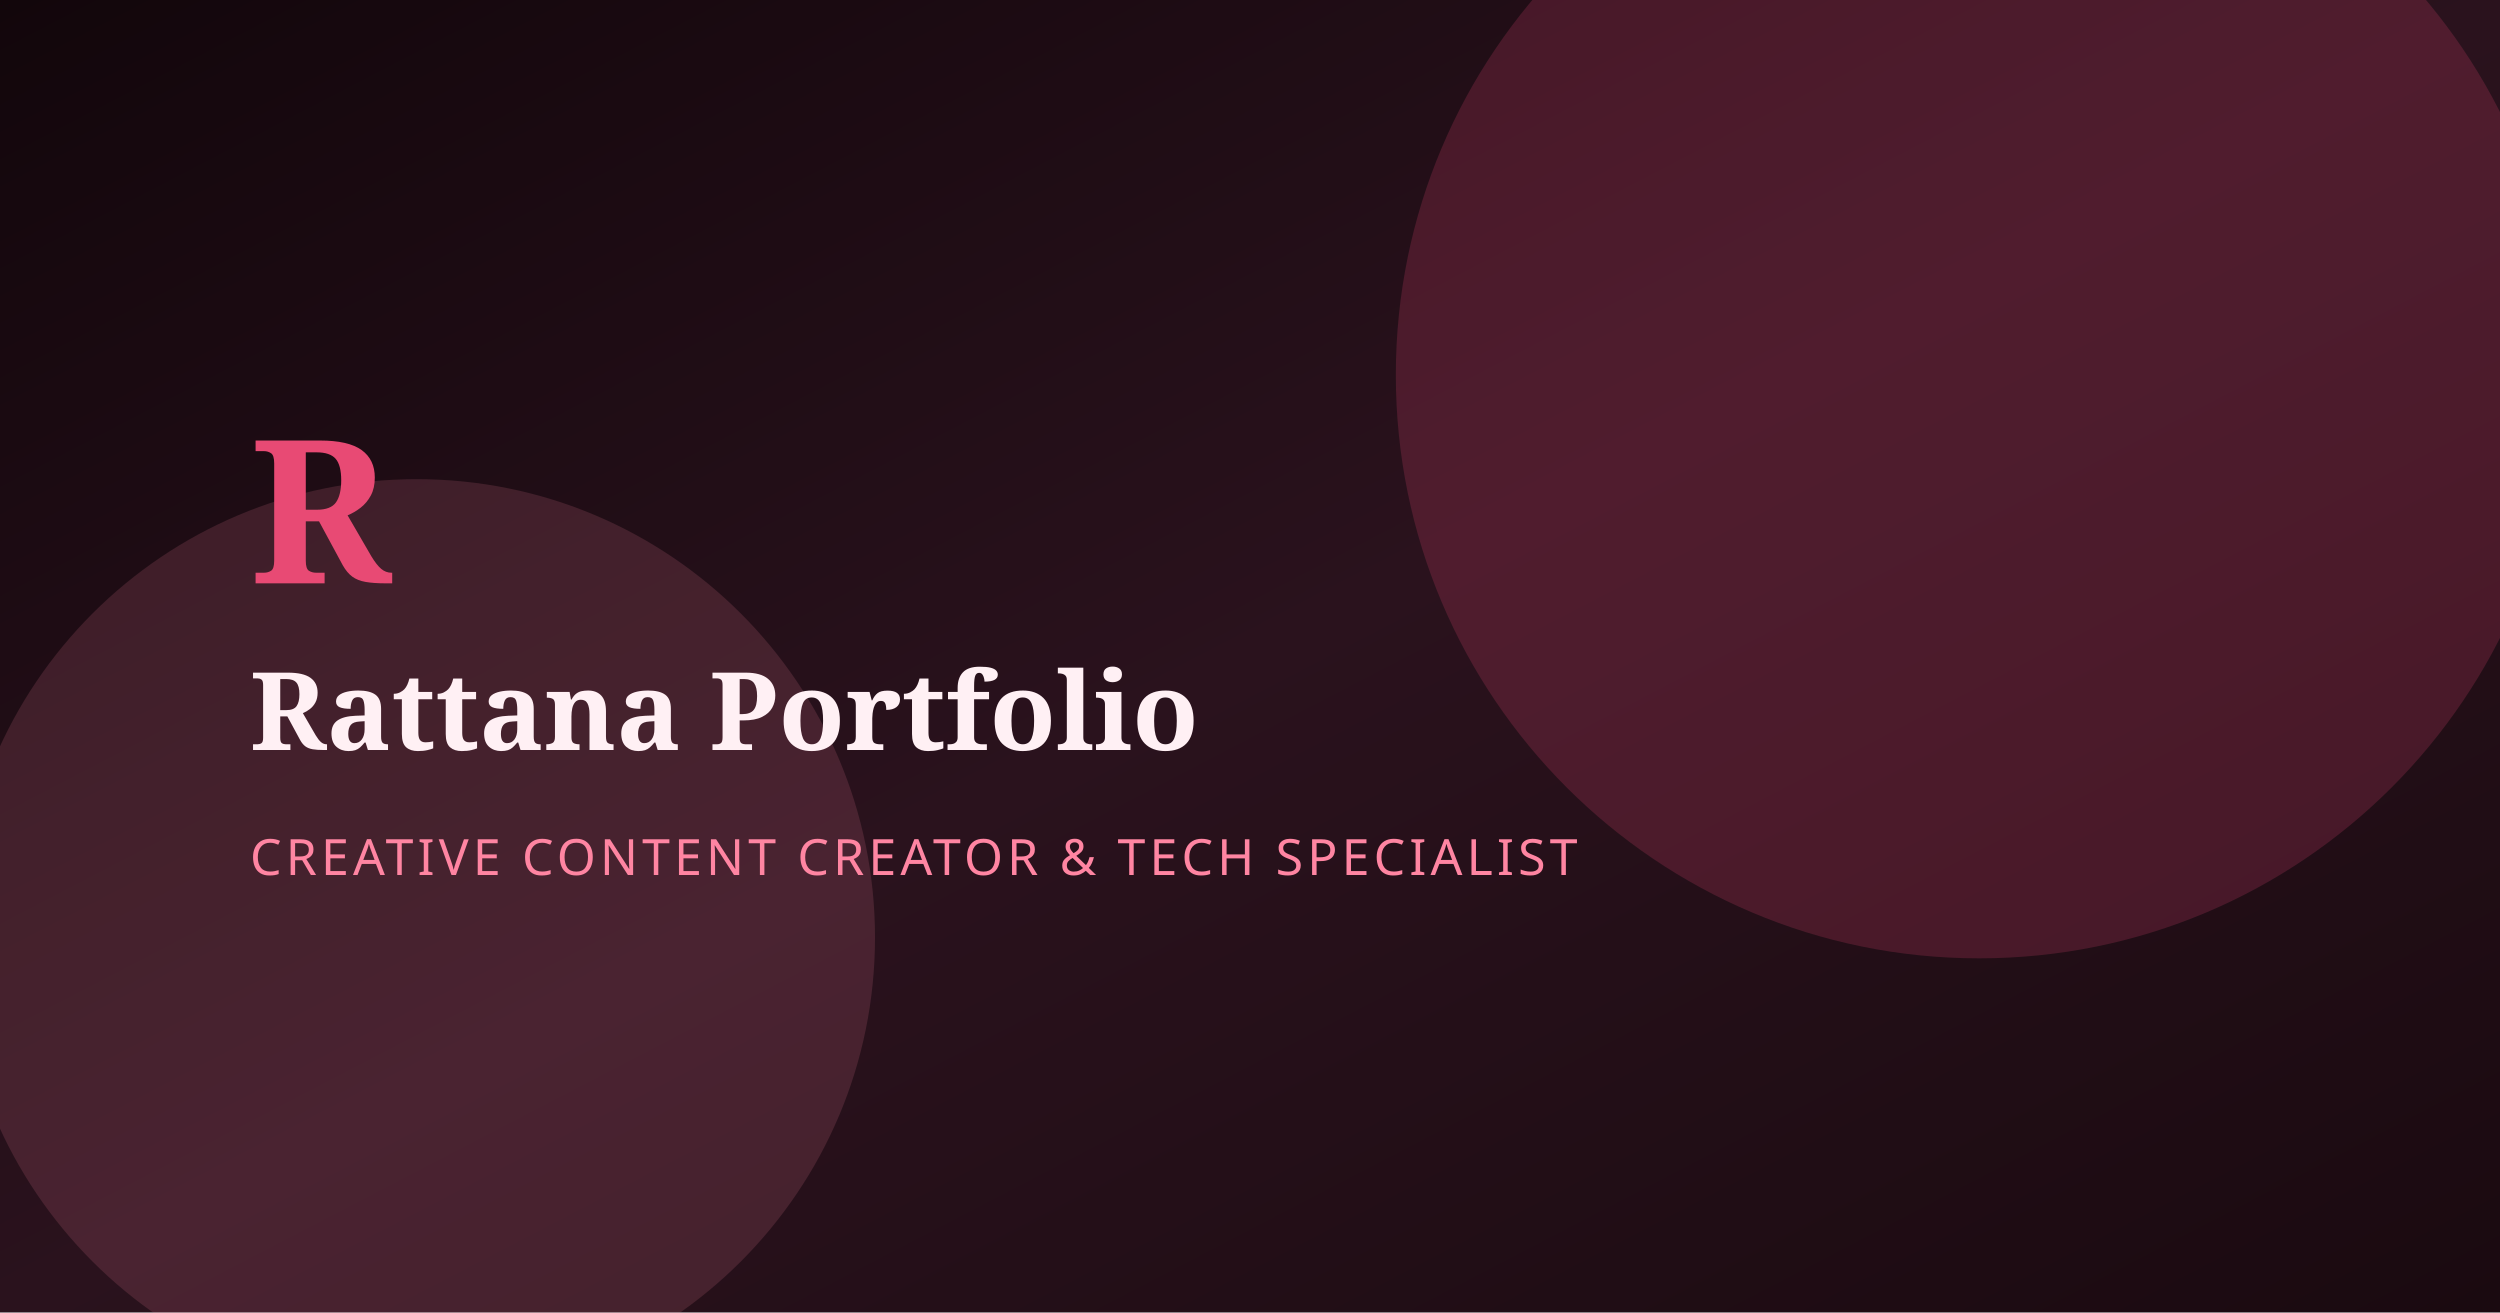
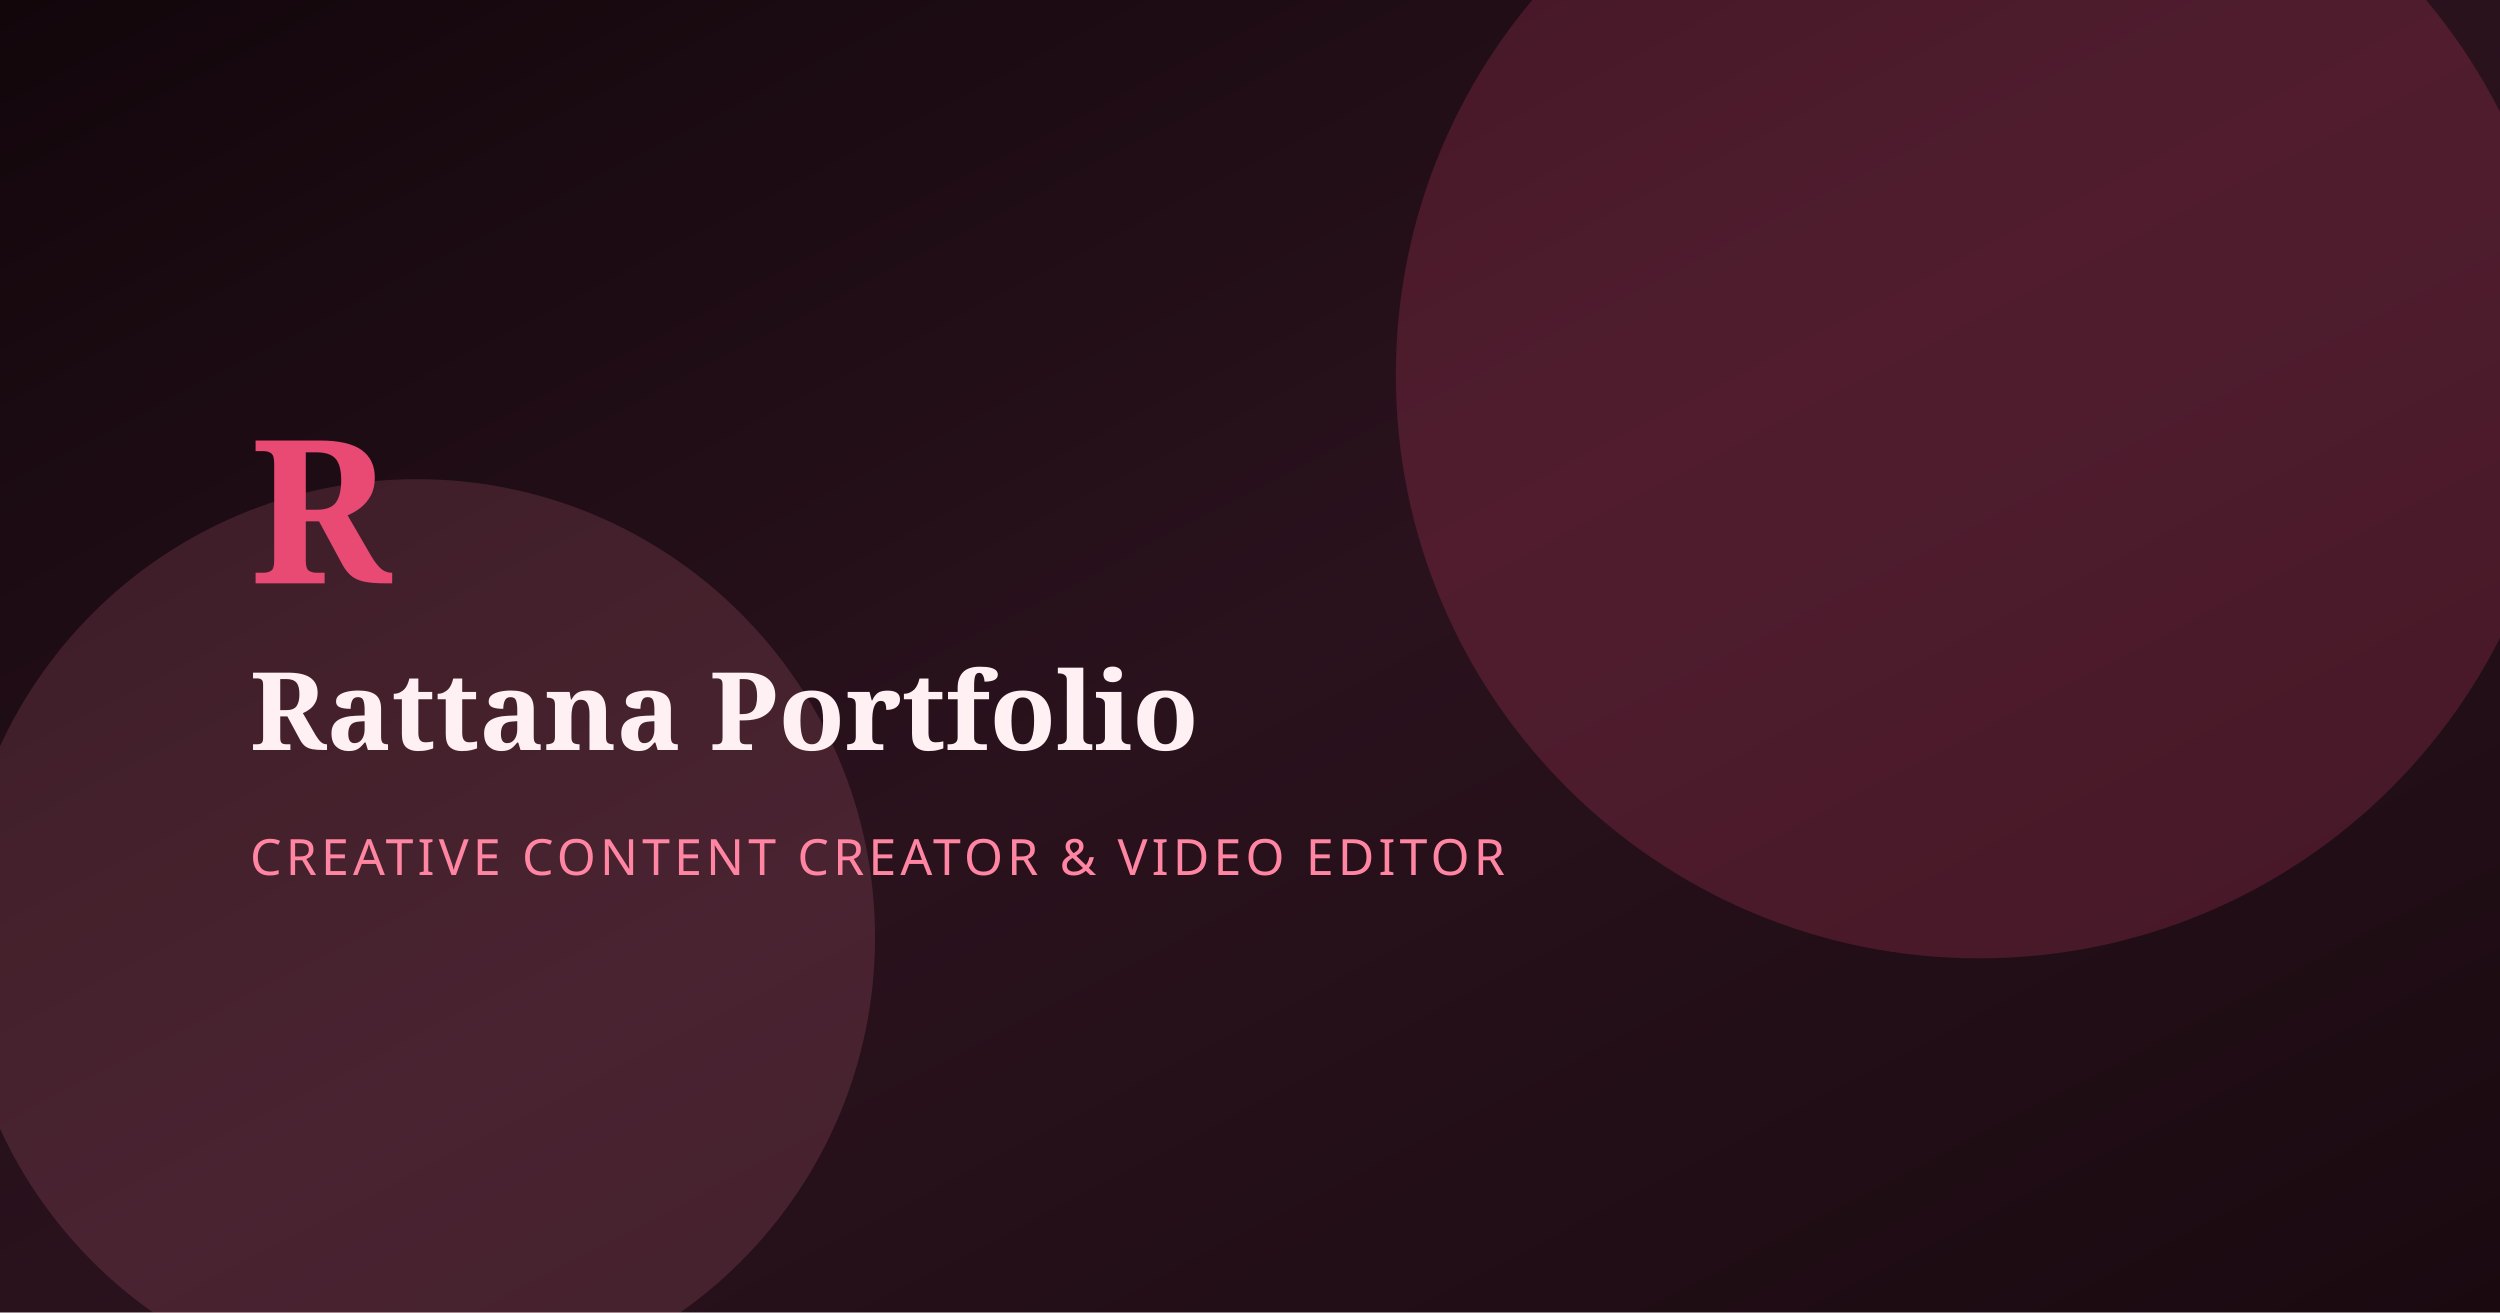
<svg xmlns="http://www.w3.org/2000/svg" width="1200" height="630" viewBox="0 0 1200 630" fill="none">
  <defs>
    <linearGradient id="ogGrad" x1="0%" y1="0%" x2="100%" y2="100%">
      <stop offset="0%" stop-color="#12060B" />
      <stop offset="50%" stop-color="#2A121D" />
      <stop offset="100%" stop-color="#1A0A10" />
    </linearGradient>
  </defs>
  <rect width="1200" height="630" fill="url(#ogGrad)" />
  <circle cx="950" cy="180" r="280" fill="#E84A74" fill-opacity="0.2" />
  <circle cx="200" cy="450" r="220" fill="#FF85A2" fill-opacity="0.15" />
  <text x="120" y="280" fill="#E84A74" font-family="serif" font-size="96" font-weight="700">R</text>
  <text x="120" y="360" fill="#FFF0F4" font-family="serif" font-size="52" font-weight="700">Rattana Portfolio</text>
-   <text x="120" y="420" fill="#FF85A2" font-family="sans-serif" font-size="24" font-weight="400" letter-spacing="2">CREATIVE CONTENT CREATOR &amp; TECH SPECIALIST</text>
+   <text x="120" y="420" fill="#FF85A2" font-family="sans-serif" font-size="24" font-weight="400" letter-spacing="2">CREATIVE CONTENT CREATOR &amp; VIDEO EDITOR</text>
</svg>
